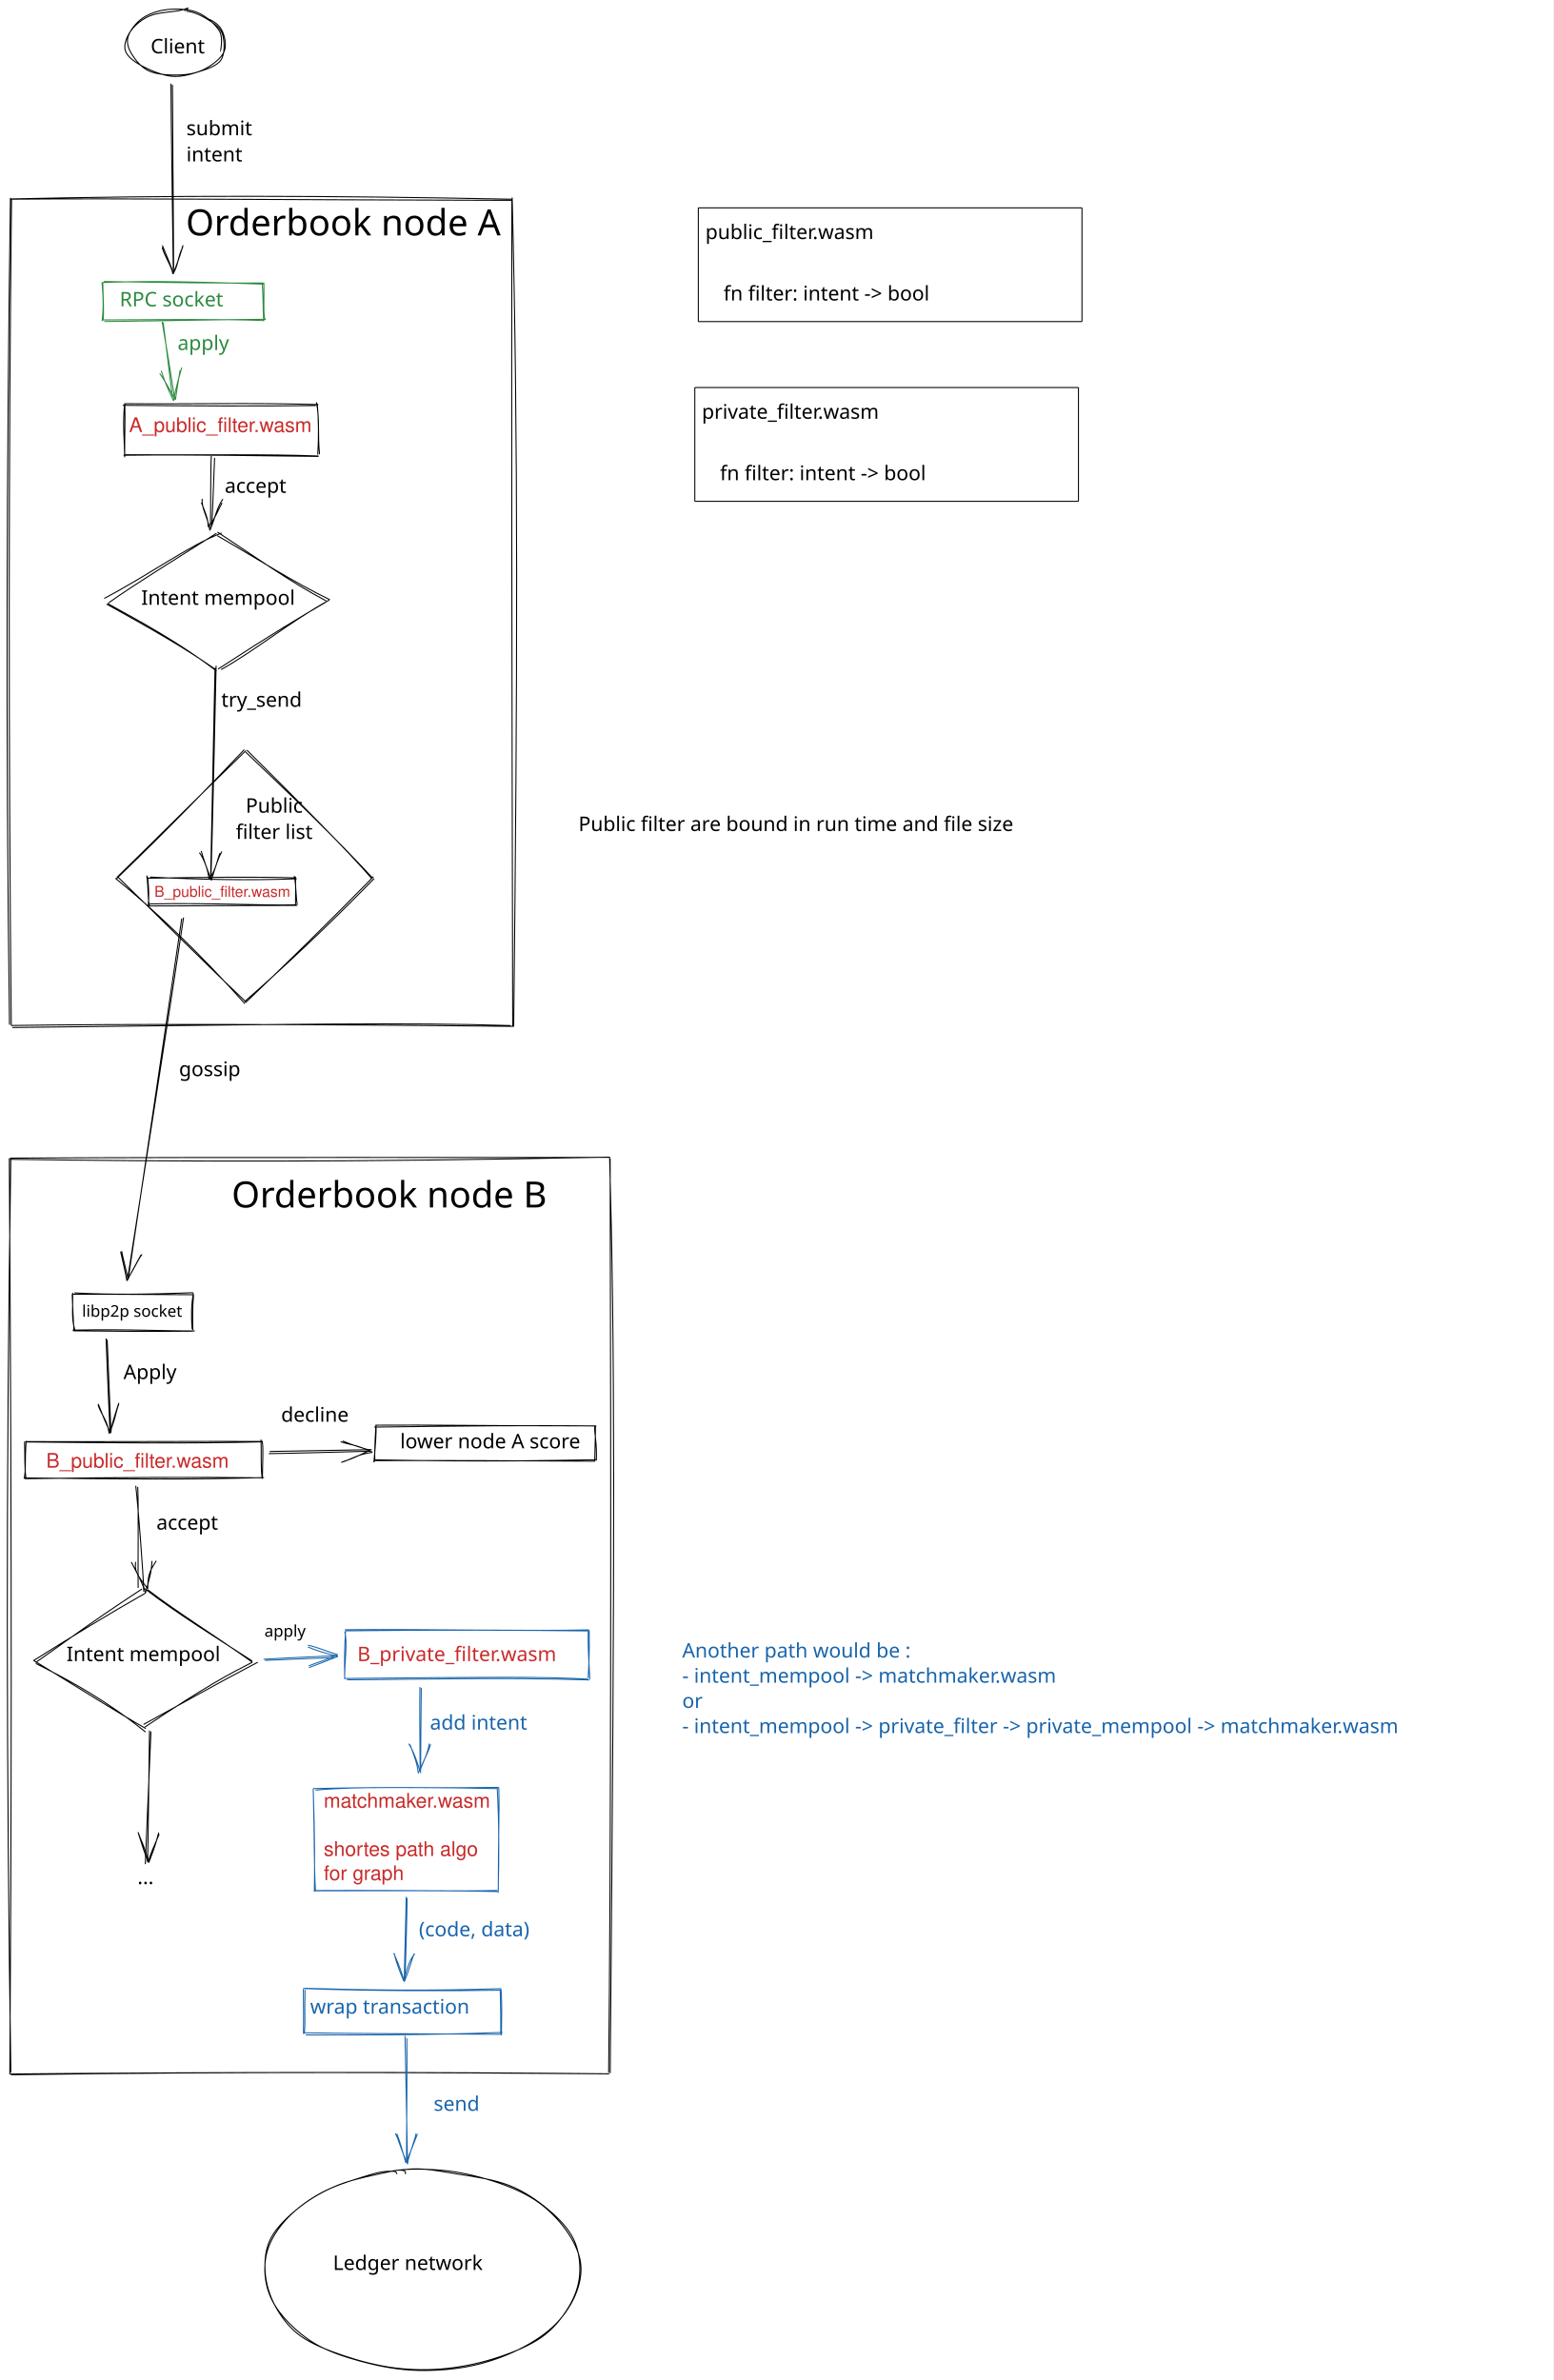
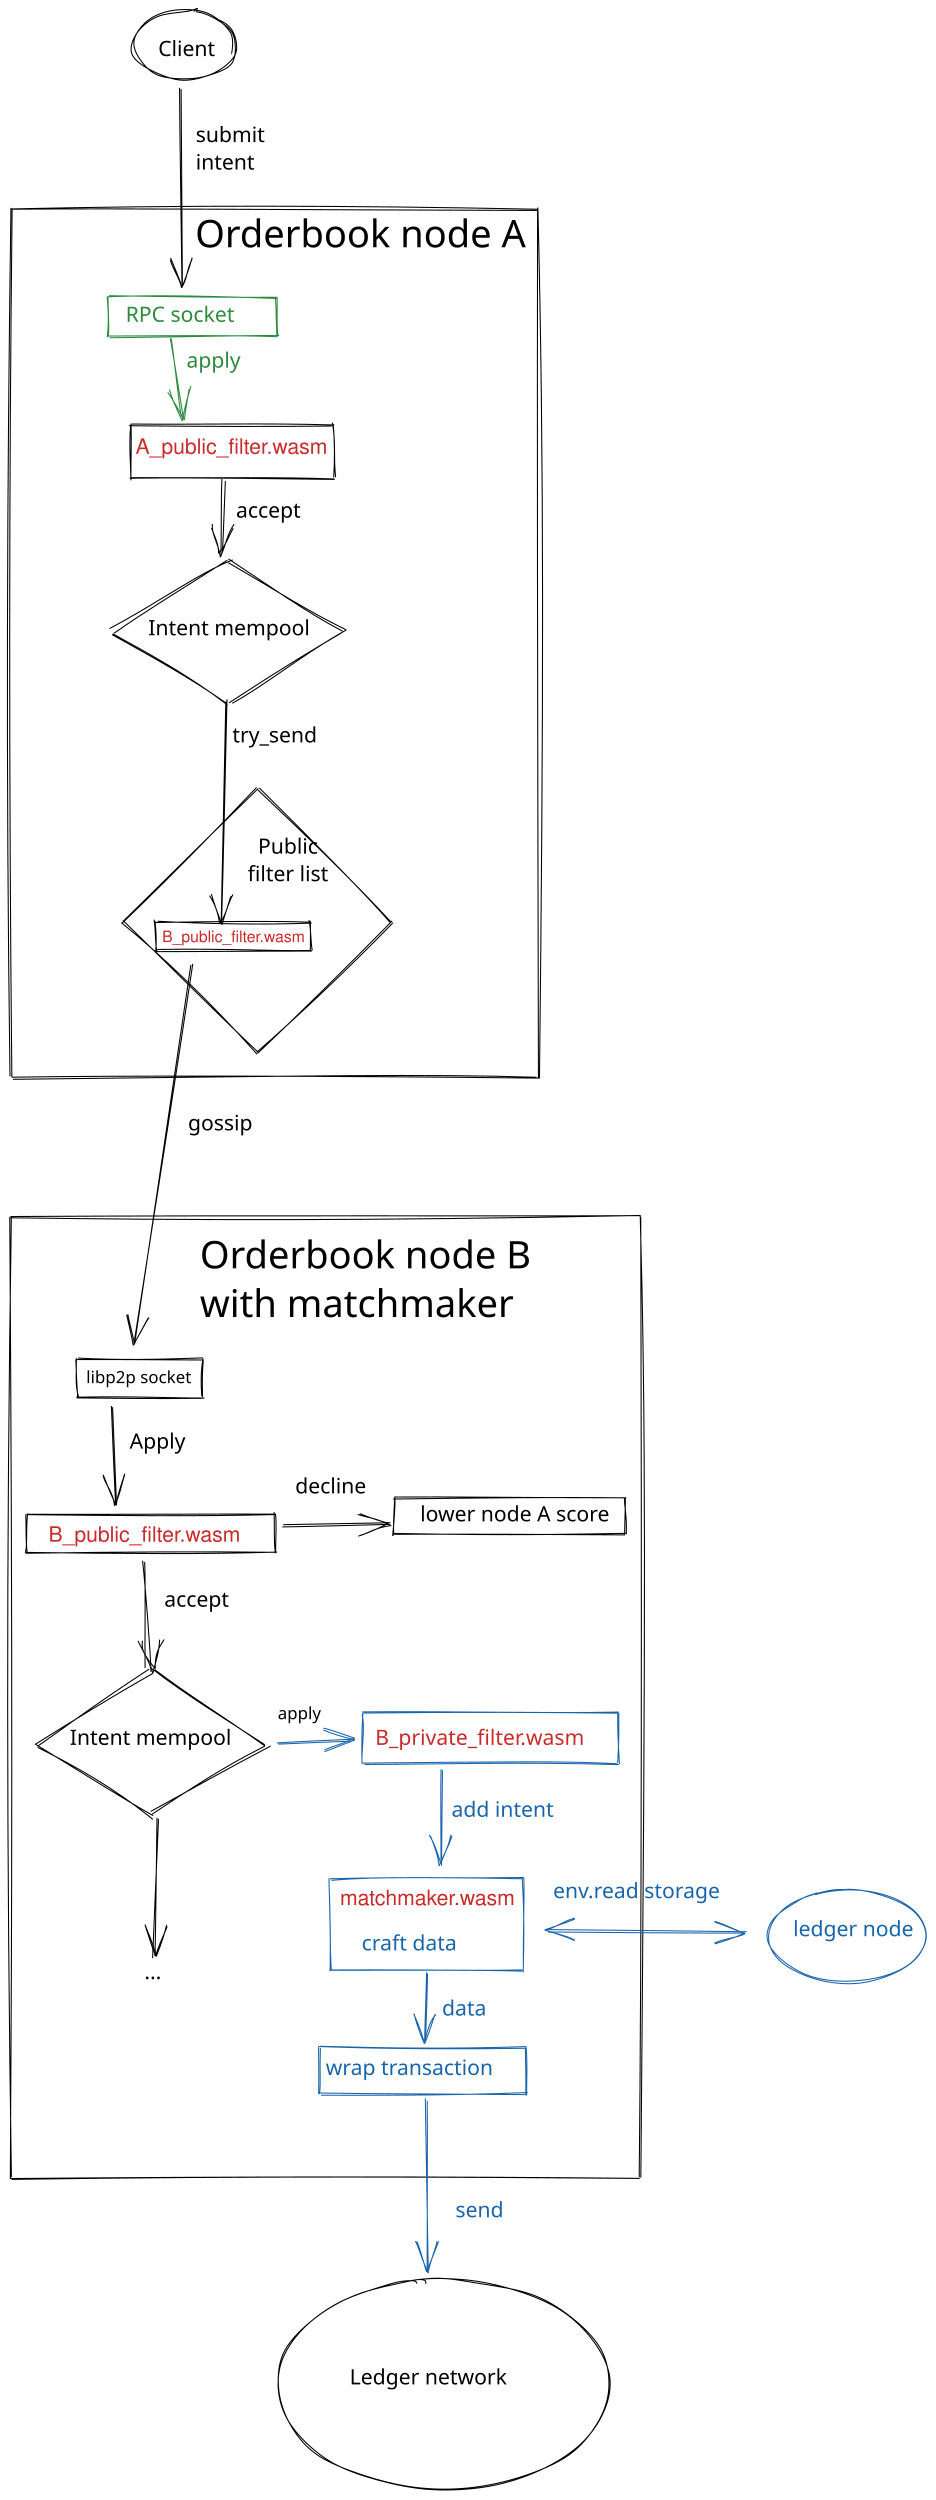
- <svg xmlns="http://www.w3.org/2000/svg" version="1.1" viewBox="0 0 1542.5 2364.056" width="1542.5" height="2364.056">
+ <svg xmlns="http://www.w3.org/2000/svg" version="1.1" viewBox="0 0 885 2364.056" width="885" height="2364.056">
  <defs>
    <style>
      @font-face {
        font-family: "Virgil";
        src: url("https://excalidraw.com/Virgil.woff2");
      }
      @font-face {
        font-family: "Cascadia";
        src: url("https://excalidraw.com/Cascadia.woff2");
      }
    </style>
  </defs>
-   <rect x="0" y="0" width="1542.5" height="2364.056" fill="#ffffff" />
+   <rect x="0" y="0" width="885" height="2364.056" fill="#ffffff" />
  <g transform="translate(426.9444 1700) rotate(0 51 13)">
    <text x="0" y="18" font-family="Virgil, Segoe UI Emoji" font-size="20px" fill="#1864ab" text-anchor="start" style="white-space: pre;" direction="ltr">add intent</text>
  </g>
  <g transform="translate(354.8333 1632) rotate(0 108.5 13)">
    <text x="0" y="18" font-family="Virgil, Segoe UI Emoji" font-size="20px" fill="#c92a2a" text-anchor="start" style="white-space: pre;" direction="ltr">B_private_filter.wasm</text>
  </g>
  <g>
-     <g transform="translate(418.2057 1676.441) rotate(0 -0.5858235 42.06033)">
-       <path d="M0.176 0.224 C-0.079 14.543, -0.429 70.813, -0.52 84.825 M-1.19 -0.705 C-1.609 13.346, -1.079 68.573, -0.974 82.955" stroke="#1864ab" stroke-width="1" fill="none" />
-     </g>
-     <g transform="translate(418.2057 1676.441) rotate(0 -0.5858235 42.06033)">
-       <path d="M-11.085 56.413 C-6.883 67.446, -3.734 75.364, -2.836 84.792 M-12.285 55.571 C-6.433 65.05, -3.669 75.09, -1.308 82.211" stroke="#1864ab" stroke-width="1" fill="none" />
-     </g>
-     <g transform="translate(418.2057 1676.441) rotate(0 -0.5858235 42.06033)">
-       <path d="M9.436 56.251 C5.752 67.376, 1.017 75.357, -2.836 84.792 M8.236 55.409 C6.534 65.008, 1.742 75.108, -1.308 82.211" stroke="#1864ab" stroke-width="1" fill="none" />
-     </g>
-   </g>
-   <g transform="translate(311.5 1776.5) rotate(0 91.66667 51)">
-     <path d="M1.852 1.608 C50.11 -2.69, 96.202 0.017, 183.881 -1.105 M-0.678 0.126 C63.06 -1.469, 128.625 -1.111, 182.916 0.128 M182.237 -0.598 C184.117 32.602, 184.259 66.115, 183.213 103.681 M183.87 -0.785 C184.6 26.027, 183.268 50.413, 183.349 101.514 M182.26 101.279 C142.742 102.347, 102.724 100.879, 0.19 101.367 M182.834 102.427 C129.15 101.117, 77.547 101.671, 0.057 101.636 M1.818 101.986 C0.208 74.839, 0.912 49.585, -0.408 1.701 M0.701 102.524 C1.008 74.817, 1.242 48.416, -0.46 0.548" stroke="#1864ab" stroke-width="1" fill="none" />
+     <g transform="translate(418.2317 1673.729) rotate(0 -0.610414 44.99825)">
+       <path d="M0.176 0.224 C-0.11 15.522, -0.588 75.709, -0.71 90.701 M-1.19 -0.705 C-1.641 14.325, -1.237 73.469, -1.165 88.831" stroke="#1864ab" stroke-width="1" fill="none" />
+     </g>
+     <g transform="translate(418.2317 1673.729) rotate(0 -0.610414 44.99825)">
+       <path d="M-11.201 62.262 C-7.029 73.305, -3.908 81.234, -3.026 90.668 M-12.402 61.419 C-6.577 70.909, -3.84 80.959, -1.499 88.087" stroke="#1864ab" stroke-width="1" fill="none" />
+     </g>
+     <g transform="translate(418.2317 1673.729) rotate(0 -0.610414 44.99825)">
+       <path d="M9.319 62.154 C5.608 73.269, 0.844 81.239, -3.026 90.668 M8.119 61.311 C6.39 70.901, 1.571 80.991, -1.499 88.087" stroke="#1864ab" stroke-width="1" fill="none" />
+     </g>
+   </g>
+   <g transform="translate(311.5 1776.5) rotate(0 91.66667 43.5)">
+     <path d="M1.852 1.608 C50.11 -2.69, 96.202 0.017, 183.881 -1.105 M-0.678 0.126 C63.06 -1.469, 128.625 -1.111, 182.916 0.128 M182.237 -0.598 C184.124 27.596, 184.266 56.104, 183.213 88.681 M183.87 -0.785 C184.487 22.334, 183.155 43.028, 183.349 86.514 M182.26 86.279 C142.742 87.347, 102.724 85.879, 0.19 86.367 M182.834 87.427 C129.15 86.117, 77.547 86.671, 0.057 86.636 M1.818 86.986 C0.346 63.585, 1.05 42.077, -0.408 1.701 M0.701 87.524 C0.907 63.742, 1.141 41.266, -0.46 0.548" stroke="#1864ab" stroke-width="1" fill="none" />
  </g>
  <g transform="translate(66 1632) rotate(0 73 13)">
    <text x="0" y="18" font-family="Virgil, Segoe UI Emoji" font-size="20px" fill="#000000" text-anchor="start" style="white-space: pre;" direction="ltr">Intent mempool</text>
  </g>
  <g transform="translate(45.88889 1440.833) rotate(0 90.5 12)">
    <text x="0" y="17" font-family="Helvetica, Segoe UI Emoji" font-size="20px" fill="#c92a2a" text-anchor="start" style="white-space: pre;" direction="ltr">B_public_filter.wasm</text>
  </g>
  <g transform="translate(128.1667 412.1111) rotate(0 90.5 12)">
    <text x="0" y="17" font-family="Helvetica, Segoe UI Emoji" font-size="20px" fill="#c92a2a" text-anchor="start" style="white-space: pre;" direction="ltr">A_public_filter.wasm</text>
  </g>
  <g transform="translate(148 35) rotate(0 28.5 13)">
    <text x="28.5" y="18" font-family="Virgil, Segoe UI Emoji" font-size="20px" fill="#000000" text-anchor="middle" style="white-space: pre;" direction="ltr">Client</text>
  </g>
  <g transform="translate(185.0833 116.3333) rotate(0 32.5 26)">
    <text x="0" y="18" font-family="Virgil, Segoe UI Emoji" font-size="20px" fill="#000000" text-anchor="start" style="white-space: pre;" direction="ltr">submit</text>
    <text x="0" y="44" font-family="Virgil, Segoe UI Emoji" font-size="20px" fill="#000000" text-anchor="start" style="white-space: pre;" direction="ltr"> intent</text>
  </g>
  <g transform="translate(126 10) rotate(0 48.5 32)">
    <path d="M77.204 7.339 C84.576 10.024, 90.531 13.453, 93.775 19.073 C97.019 24.694, 99.288 34.544, 96.668 41.062 C94.048 47.58, 85.292 54.287, 78.055 58.183 C70.817 62.079, 62.451 63.989, 53.243 64.438 C44.035 64.887, 30.814 64.229, 22.805 60.879 C14.797 57.529, 8.801 50.053, 5.192 44.337 C1.584 38.622, -0.544 32.616, 1.156 26.585 C2.855 20.554, 8.86 12.665, 15.389 8.15 C21.919 3.635, 31.179 0.437, 40.333 -0.508 C49.487 -1.452, 61.687 -1.121, 70.312 2.482 C78.936 6.085, 88.329 14.616, 92.082 21.11 C95.834 27.604, 92.922 41.416, 92.824 41.448 M58.954 1.076 C67.515 1.672, 77.141 7.13, 83.197 11.154 C89.254 15.178, 93.59 18.805, 95.292 25.219 C96.994 31.633, 97.534 43.589, 93.41 49.639 C89.285 55.69, 78.871 58.856, 70.544 61.524 C62.217 64.192, 52.961 66.793, 43.45 65.646 C33.939 64.499, 20.998 58.947, 13.478 54.642 C5.957 50.337, -0.115 45.524, -1.674 39.815 C-3.232 34.106, -0.012 26.089, 4.128 20.388 C8.268 14.687, 15.202 8.914, 23.166 5.609 C31.131 2.304, 45.669 1.822, 51.917 0.559 C58.165 -0.705, 59.783 -2.025, 60.653 -1.972 C61.523 -1.92, 58.025 -0.394, 57.136 0.874" stroke="#000000" stroke-width="1" fill="none" />
  </g>
  <g transform="translate(106.2222 528.7222) rotate(0 109 68)">
    <path d="M109.617 3.389 C151.798 27.718, 183.919 48.782, 221.339 66.993 M109.742 -0.248 C146.893 24.131, 180.944 48.769, 217.683 68.143 M220.772 67.297 C181.133 89.24, 147.494 117.298, 113.408 136.349 M216.897 69.657 C190.756 84.958, 165.566 99.869, 110.323 135.902 M107.813 136.28 C74.941 113.093, 39.245 93.404, -0.252 71.371 M108.646 137.647 C72.385 110.08, 35.719 90.035, 0.551 70.705 M-2.66 65.652 C44.628 40.664, 80.478 13.619, 113.85 0.732 M1.531 70.165 C29.519 50.357, 63.21 29.854, 108.834 0.938" stroke="#000000" stroke-width="1" fill="none" />
  </g>
  <g>
    <g transform="translate(213.9277 662.1306) rotate(0 -2.041971 105.218)">
      <path d="M0.698 -0.863 C-0.057 34.246, -3.213 174.547, -4.425 209.874 M-0.395 1.298 C-1.219 36.661, -4.145 176.634, -4.782 211.299" stroke="#000000" stroke-width="1" fill="none" />
    </g>
    <g transform="translate(213.9277 662.1306) rotate(0 -2.041971 105.218)">
      <path d="M-15.919 184.786 C-12.028 189.913, -6.99 201.676, -6.428 211.308 M-14.084 183.224 C-12.034 190.566, -8.913 199.678, -3.977 212.177" stroke="#000000" stroke-width="1" fill="none" />
    </g>
    <g transform="translate(213.9277 662.1306) rotate(0 -2.041971 105.218)">
      <path d="M4.598 185.194 C2.156 190.314, 0.859 201.951, -6.428 211.308 M6.433 183.632 C2.477 190.809, -0.405 199.802, -3.977 212.177" stroke="#000000" stroke-width="1" fill="none" />
    </g>
  </g>
  <g transform="translate(116.4678 746.5556) rotate(0 127.0952 124.5833)">
    <path d="M128.742 -1.401 C179.735 49.144, 230.222 99.877, 252.759 126.121 M127.428 0.428 C172.736 43.381, 218.299 87.373, 253.676 125.78 M255.141 126.062 C212.089 170.301, 165.165 214.61, 126.398 248.378 M254.414 124.247 C210.664 168.846, 167.324 211.353, 127.244 249.457 M126.709 250.382 C82.975 201.423, 35.056 155.483, -1.811 125.891 M128.043 248.878 C79.907 203.322, 32.938 155.751, 0.512 124.507 M-1.043 126.508 C48.484 78.979, 90.921 35.044, 126.08 -1.902 M-0.336 124.928 C35.16 90.331, 67.996 57.222, 127.751 -0.989" stroke="#000000" stroke-width="1" fill="none" />
  </g>
  <g transform="translate(11 197.6667) rotate(0 248.8889 410.8056)">
    <path d="M-0.062 0.179 C115.909 -0.805, 231.397 0.722, 497.462 1.333 M-0.726 -0.075 C156.794 -3.68, 313.879 -3.54, 497.321 0.196 M497.635 -1.435 C503.638 236.616, 502.96 476.042, 499.141 822.125 M497.336 -0.399 C496.937 212.258, 497.259 425.982, 498.154 822.306 M496.315 821.037 C393.273 817.798, 287.681 819.627, 1.266 822.959 M498.577 821.822 C298.761 819.576, 100.751 819.349, 0.217 820.96 M-1.555 820.126 C-5.451 537.185, -4.309 255.637, -0.653 -1.133 M0.204 821.03 C-2.638 539.325, -2.482 257.534, 0.456 0.021" stroke="#000000" stroke-width="1" fill="none" />
  </g>
  <g transform="translate(140.2222 582.7222) rotate(0 73 13)">
    <text x="0" y="18" font-family="Virgil, Segoe UI Emoji" font-size="20px" fill="#000000" text-anchor="start" style="white-space: pre;" direction="ltr">Intent mempool</text>
  </g>
  <g>
    <g transform="translate(212.7521 454.1193) rotate(0 -1.731243 34.96256)">
      <path d="M0.365 0.702 C-0.184 11.678, -1.696 56.401, -2.387 67.7 M-2.881 -1.386 C-3.753 9.903, -3.383 59.078, -3.828 71.311" stroke="#000000" stroke-width="1" fill="none" />
    </g>
    <g transform="translate(212.7521 454.1193) rotate(0 -1.731243 34.96256)">
      <path d="M-12.734 45.092 C-10.117 52.486, -5.691 60.928, -6.093 69.104 M-11.975 41.333 C-12.736 51.563, -6.849 57.682, -4.338 72.757" stroke="#000000" stroke-width="1" fill="none" />
    </g>
    <g transform="translate(212.7521 454.1193) rotate(0 -1.731243 34.96256)">
      <path d="M7.785 45.348 C3.577 52.71, 1.182 61.067, -6.093 69.104 M8.545 41.588 C1.902 51.807, 1.903 57.853, -4.338 72.757" stroke="#000000" stroke-width="1" fill="none" />
    </g>
  </g>
  <g transform="translate(223.1667 471.5) rotate(0 34 13)">
    <text x="0" y="18" font-family="Virgil, Segoe UI Emoji" font-size="20px" fill="#000000" text-anchor="start" style="white-space: pre;" direction="ltr">accept</text>
  </g>
  <g transform="translate(184.5556 201.8333) rotate(0 156.5 23)">
    <text x="0" y="32" font-family="Virgil, Segoe UI Emoji" font-size="36px" fill="#000000" text-anchor="start" style="white-space: pre;" direction="ltr">Orderbook node A</text>
  </g>
  <g transform="translate(226.3109 789.2727) rotate(0 46 26)">
    <text x="46" y="18" font-family="Virgil, Segoe UI Emoji" font-size="20px" fill="#000000" text-anchor="middle" style="white-space: pre;" direction="ltr">Public</text>
    <text x="46" y="44" font-family="Virgil, Segoe UI Emoji" font-size="20px" fill="#000000" text-anchor="middle" style="white-space: pre;" direction="ltr">filter list</text>
  </g>
  <g transform="translate(147.5239 871.6352) rotate(0 73.26244 13.75995)">
    <path d="M1.494 -0.47 C51.772 2.171, 101.68 2.97, 147.203 1.259 M-0.426 0.707 C56.495 -0.281, 112.798 -0.901, 146.198 0.427 M144.651 -1.575 C146.816 8.458, 146.04 17.847, 147.736 27.215 M145.929 -0.839 C146.107 7.472, 146.1 15.639, 145.966 26.824 M146.722 27.118 C110.402 28.002, 68.974 25.101, 1.271 26.195 M147.448 27.73 C92.736 27.663, 38.706 28.295, -0.61 28.26 M0.982 28.217 C-1.161 20.044, 0.099 9.647, -1.838 -1.962 M-0.271 27.634 C0.395 18.989, 0.41 12.169, -0.945 -0.804" stroke="#000000" stroke-width="1" fill="none" />
  </g>
  <g transform="translate(219.7222 684.0556) rotate(0 44.5 13)">
    <text x="0" y="18" font-family="Virgil, Segoe UI Emoji" font-size="20px" fill="#000000" text-anchor="start" style="white-space: pre;" direction="ltr">try_send</text>
  </g>
  <g transform="translate(153.4742 878.9697) rotate(0 67.31219 8.925373)">
    <text x="67.312" y="11.851" font-family="Helvetica, Segoe UI Emoji" font-size="14.876px" fill="#c92a2a" text-anchor="middle" style="white-space: pre;" direction="ltr">B_public_filter.wasm</text>
  </g>
  <g transform="translate(34.5 1580.5) rotate(0 109 68)">
    <path d="M109.186 -2.571 C141.239 22.324, 183.769 48.366, 215.953 69.372 M111.955 -1.561 C142.74 21.939, 176.674 42.546, 216.118 70.588 M221.464 70.597 C177.988 93.36, 144.636 112.494, 108.072 132.388 M216.022 70.644 C194.768 81.509, 171.934 93.118, 109.431 134.974 M110.057 139.923 C71.566 108.997, 37.273 90.057, 1.027 71.813 M110.303 136.416 C80.395 119.514, 52.478 101.478, -1.387 68.654 M0.955 70.829 C25.435 54.015, 50.259 34.675, 106.493 -2.179 M-0.633 68.623 C35.518 45.973, 70.645 24.331, 110.294 1.71" stroke="#000000" stroke-width="1" fill="none" />
  </g>
  <g transform="translate(10 1150) rotate(0 297.6111 455)">
    <path d="M-0.057 1.56 C167.927 3.792, 333.048 4.712, 594.716 -0.629 M-0.019 0.376 C236.506 -0.972, 474.11 0.234, 595.954 -0.471 M595.917 0.975 C596.919 351.042, 596.683 702.106, 594.451 908.748 M595.408 -0.458 C600.542 182.775, 600.795 366.197, 595.981 909.339 M593.831 909.931 C415.525 908.6, 237.52 907.498, 0.93 910.866 M595.034 909.901 C407.103 908.068, 219.888 908.157, -0.344 910.083 M0.77 908.591 C-3.621 613.868, -4.2 320.857, 0.735 0.26 M-0.242 910.372 C1.298 665.939, 2.055 422.232, -0.763 0.656" stroke="#000000" stroke-width="1" fill="none" />
  </g>
  <g>
    <g transform="translate(134.0438 1474.331) rotate(0 4.764078 54.14444)">
      <path d="M2.731 2.586 C3.705 19.769, 2.8 86.453, 3.136 102.997 M0.769 1.521 C2.926 19.219, 8.382 89.608, 8.76 106.768" stroke="#000000" stroke-width="1" fill="none" />
    </g>
    <g transform="translate(134.0438 1474.331) rotate(0 4.764078 54.14444)">
      <path d="M0.658 77.137 C-0.287 84.812, 0.472 88.591, 12.669 103.645 M-3.614 77.302 C2.131 88.607, 5.967 94.7, 10.492 107.566" stroke="#000000" stroke-width="1" fill="none" />
    </g>
    <g transform="translate(134.0438 1474.331) rotate(0 4.764078 54.14444)">
      <path d="M21.148 76.008 C16.039 84.312, 12.635 88.32, 12.669 103.645 M16.876 76.173 C16.38 88.015, 13.974 94.452, 10.492 107.566" stroke="#000000" stroke-width="1" fill="none" />
    </g>
  </g>
  <g transform="translate(155.3333 1501.333) rotate(0 34 13)">
    <text x="0" y="18" font-family="Virgil, Segoe UI Emoji" font-size="20px" fill="#000000" text-anchor="start" style="white-space: pre;" direction="ltr">accept</text>
  </g>
  <g transform="translate(25 1431.833) rotate(0 118 18.27778)">
    <path d="M0.156 0.107 C93.285 0.354, 189.274 -0.297, 236.077 -0.04 M0.667 0.476 C82.67 1.371, 164.529 2.201, 235.428 0.365 M234.194 -1.9 C234.76 11.63, 233.746 28.034, 235.552 37.021 M235.487 0.24 C236.645 8.05, 235.711 18.732, 235.62 35.686 M237.181 35.83 C167.188 37.973, 96.677 37.414, -0.486 36.16 M235.855 36.066 C167.759 35.268, 100.441 35.564, -0.368 36.96 M-1.09 36.951 C0.986 29.132, -0.567 20.683, 0.977 -0.605 M0.855 37.293 C-0.921 24.712, -0.094 11.31, -0.611 0.034" stroke="#000000" stroke-width="1" fill="none" />
  </g>
-   <g transform="translate(230 1167.389) rotate(0 157.5 23)">
+   <g transform="translate(189 1167.389) rotate(0 157.5 46)">
    <text x="0" y="32" font-family="Virgil, Segoe UI Emoji" font-size="36px" fill="#000000" text-anchor="start" style="white-space: pre;" direction="ltr">Orderbook node B</text>
+     <text x="0" y="78" font-family="Virgil, Segoe UI Emoji" font-size="36px" fill="#000000" text-anchor="start" style="white-space: pre;" direction="ltr">with matchmaker</text>
  </g>
  <g>
    <g transform="translate(266.6591 1442.701) rotate(0 51.43523 -0.7910625)">
      <path d="M1.173 -0.937 C18.326 -1.319, 85.562 -2.41, 102.541 -2.768 M0.329 1.186 C17.363 1.046, 84.58 -0.723, 101.622 -1.245" stroke="#000000" stroke-width="1" fill="none" />
    </g>
    <g transform="translate(266.6591 1442.701) rotate(0 51.43523 -0.7910625)">
      <path d="M72.167 9.888 C81.21 7.501, 88.165 1.715, 103.21 -0.113 M74.127 9.115 C85.148 5.841, 94.88 0.427, 100.719 -2.196" stroke="#000000" stroke-width="1" fill="none" />
    </g>
    <g transform="translate(266.6591 1442.701) rotate(0 51.43523 -0.7910625)">
      <path d="M71.595 -10.625 C80.711 -7.512, 87.819 -7.794, 103.21 -0.113 M73.556 -11.398 C84.68 -6.646, 94.635 -4.029, 100.719 -2.196" stroke="#000000" stroke-width="1" fill="none" />
    </g>
  </g>
  <g transform="translate(279.1667 1394.194) rotate(0 31 13)">
    <text x="0" y="18" font-family="Virgil, Segoe UI Emoji" font-size="20px" fill="#000000" text-anchor="start" style="white-space: pre;" direction="ltr">decline</text>
  </g>
  <g transform="translate(177.7778 1050.889) rotate(0 29 13)">
    <text x="0" y="18" font-family="Virgil, Segoe UI Emoji" font-size="20px" fill="#000000" text-anchor="start" style="white-space: pre;" direction="ltr">gossip</text>
  </g>
  <g transform="translate(343.1667 1620.167) rotate(0 120.6944 23.75)">
    <path d="M-0.573 -1.381 C86.712 -2.164, 176.437 0.263, 241.908 -1.225 M0.743 -0.256 C88.219 -1.359, 175.752 -0.931, 241.57 -0.154 M241.025 0.457 C240.601 11.294, 241.218 23.619, 242.598 47.743 M241.947 -0.652 C242.005 11.405, 242.449 24.017, 240.882 46.848 M242.303 48.512 C152.111 45.676, 62.202 48.259, 1.452 48.369 M240.697 47.673 C192.209 45.111, 144.772 45.65, -0.767 47.064 M-0.934 46.338 C-0.9 29.165, 2.114 11.444, -0.805 0.781 M-0.864 47.639 C-1.222 30.203, -0.968 13.052, 0.04 -0.953" stroke="#1864ab" stroke-width="1" fill="none" />
  </g>
  <g>
    <g transform="translate(263.4009 1649.37) rotate(0 34.80386 -2.447586)">
      <path d="M-0.097 -0.103 C11.502 -0.615, 57.49 -2.562, 68.938 -2.932 M-1.608 -1.203 C10.428 -2.088, 59.136 -4.312, 71.215 -4.792" stroke="#1864ab" stroke-width="1" fill="none" />
    </g>
    <g transform="translate(263.4009 1649.37) rotate(0 34.80386 -2.447586)">
      <path d="M43.327 5.308 C51.118 1.939, 58.93 0.309, 71.885 -5.727 M43.349 7.097 C50.557 4.348, 59.173 1.125, 72.18 -4.047" stroke="#1864ab" stroke-width="1" fill="none" />
    </g>
    <g transform="translate(263.4009 1649.37) rotate(0 34.80386 -2.447586)">
      <path d="M42.432 -15.193 C50.466 -13.533, 58.498 -10.135, 71.885 -5.727 M42.455 -13.405 C50.093 -10.135, 58.971 -7.348, 72.18 -4.047" stroke="#1864ab" stroke-width="1" fill="none" />
    </g>
  </g>
  <g transform="translate(372.3333 1416.278) rotate(0 109.5833 17.5)">
    <path d="M-0.657 1.263 C77.786 0.171, 155.537 -0.664, 219.447 0.155 M0.408 -0.642 C56.192 -1.106, 111.113 0.056, 219.878 0.065 M218.317 0.092 C217.713 7.364, 220.601 16.33, 219.899 34.54 M218.939 -0.381 C219.154 7.002, 218.706 14.61, 218.29 34.642 M219.705 33.674 C170.965 34.355, 121.925 36.066, -0.503 33.757 M218.671 35.145 C145.458 34.705, 73.811 34.28, 0.655 34.557 M-1.021 36.229 C0.446 21.036, 1.542 5.703, 1.051 -0.231 M-0.068 35.503 C-0.412 26.1, -0.053 17.424, 0.991 0.073" stroke="#000000" stroke-width="1" fill="none" />
  </g>
  <g transform="translate(397.3333 1420.611) rotate(0 92.5 13)">
    <text x="0" y="18" font-family="Virgil, Segoe UI Emoji" font-size="20px" fill="#000000" text-anchor="start" style="white-space: pre;" direction="ltr">lower node A score</text>
  </g>
-   <g transform="translate(321.5 1778.5) rotate(0 82.5 48)">
+   <g transform="translate(321.5 1784.5) rotate(0 82.5 12)">
    <text x="0" y="17" font-family="Helvetica, Segoe UI Emoji" font-size="20px" fill="#c92a2a" text-anchor="start" style="white-space: pre;" direction="ltr">matchmaker.wasm</text>
-     <text x="0" y="41" font-family="Helvetica, Segoe UI Emoji" font-size="20px" fill="#c92a2a" text-anchor="start" style="white-space: pre;" direction="ltr" />
-     <text x="0" y="65" font-family="Helvetica, Segoe UI Emoji" font-size="20px" fill="#c92a2a" text-anchor="start" style="white-space: pre;" direction="ltr">shortes path algo </text>
-     <text x="0" y="89" font-family="Helvetica, Segoe UI Emoji" font-size="20px" fill="#c92a2a" text-anchor="start" style="white-space: pre;" direction="ltr">for graph</text>
  </g>
  <g transform="translate(123.8333 401.4444) rotate(0 95.83333 25.41667)">
    <path d="M-1.954 1.124 C68.46 1.886, 132.665 2.132, 189.776 1.4 M-0.412 -0.469 C64.161 0.181, 126.504 -1.521, 192.26 0.419 M190.353 -1.864 C193.866 14.877, 191.434 29.819, 193.508 49.792 M191.192 -0.576 C192.769 16.146, 192.733 33.802, 191.713 50.202 M192.62 51.911 C134.904 51.424, 73.949 49.868, -1.162 50.772 M192.441 51.486 C139.054 49.489, 87.85 50.664, -0.505 50.23 M0.023 52.789 C-0.31 34.747, -2.046 20.535, -0.16 0.063 M-0.011 51.109 C-0.217 33.77, 0.615 17.294, 0.108 0.157" stroke="#000000" stroke-width="1" fill="none" />
  </g>
-   <g transform="translate(301.6667 1976) rotate(0 97.75 22.08333)">
+   <g transform="translate(301.6667 1936) rotate(0 97.75 22.08333)">
    <path d="M0.983 -1.001 C64.748 0.784, 124.538 1.704, 196.117 -0.679 M-0.587 -0.767 C71.99 1.897, 145.269 1.616, 196.068 0.887 M195.83 -0.163 C197.032 13.094, 196.48 25.853, 196.295 45.627 M195.103 0.723 C195.625 17.183, 195.731 34.646, 195.591 45.116 M197.399 42.793 C118.402 45.787, 43.124 45.36, 1.936 45.272 M196.288 44.706 C120.798 44.103, 46.407 44.032, 0.93 43.169 M0.524 44.063 C1.771 32.972, 0.569 24.497, 1.277 0.597 M-0.31 44.265 C-0.079 31.834, -0.213 17.715, -0.441 -0.148" stroke="#1864ab" stroke-width="1" fill="none" />
  </g>
-   <g transform="translate(308 1982.167) rotate(0 83.5 13)">
+   <g transform="translate(308 1944.167) rotate(0 83.5 13)">
    <text x="0" y="18" font-family="Virgil, Segoe UI Emoji" font-size="20px" fill="#1864ab" text-anchor="start" style="white-space: pre;" direction="ltr">wrap transaction</text>
  </g>
  <g>
-     <g transform="translate(403.2868 1885.416) rotate(0 -0.4052361 40.58611)">
-       <path d="M1.016 -0.161 C0.952 13.578, -0.511 67.847, -1.131 81.382 M0.09 -1.292 C-0.024 12.669, -1.748 68.625, -1.826 82.464" stroke="#1864ab" stroke-width="1" fill="none" />
-     </g>
-     <g transform="translate(403.2868 1885.416) rotate(0 -0.4052361 40.58611)">
-       <path d="M-11.796 54.876 C-10.918 58.924, -9.164 66.267, -2.308 82.384 M-12.309 54.665 C-10.452 59.188, -6.946 65.558, -1.732 82.863" stroke="#1864ab" stroke-width="1" fill="none" />
-     </g>
-     <g transform="translate(403.2868 1885.416) rotate(0 -0.4052361 40.58611)">
-       <path d="M8.721 55.282 C4.727 59.407, 1.606 66.654, -2.308 82.384 M8.209 55.071 C5.841 59.494, 5.12 65.781, -1.732 82.863" stroke="#1864ab" stroke-width="1" fill="none" />
-     </g>
-   </g>
-   <g transform="translate(416 1905.333) rotate(0 62.5 13)">
-     <text x="0" y="18" font-family="Virgil, Segoe UI Emoji" font-size="20px" fill="#1864ab" text-anchor="start" style="white-space: pre;" direction="ltr">(code, data)</text>
-   </g>
-   <g>
-     <g transform="translate(402.9658 2022.833) rotate(0 0.534889 63.18064)">
-       <path d="M-0.731 -0.572 C-0.237 20.752, 1.355 105.816, 1.801 126.933 M1.086 1.742 C1.501 22.783, 0.71 104.1, 0.714 125.016" stroke="#1864ab" stroke-width="1" fill="none" />
-     </g>
-     <g transform="translate(402.9658 2022.833) rotate(0 0.534889 63.18064)">
-       <path d="M-10.361 96.336 C-6.942 102.365, -6.221 108.648, 1.472 126.104 M-8.894 96.649 C-5.943 103.694, -3.534 112.984, 0.089 125.396" stroke="#1864ab" stroke-width="1" fill="none" />
-     </g>
-     <g transform="translate(402.9658 2022.833) rotate(0 0.534889 63.18064)">
-       <path d="M10.16 96.436 C9.417 102.321, 5.975 108.582, 1.472 126.104 M11.627 96.75 C8.797 103.869, 5.425 113.131, 0.089 125.396" stroke="#1864ab" stroke-width="1" fill="none" />
+     <g transform="translate(403.285 1866.399) rotate(0 -0.371351 32.16085)">
+       <path d="M1.016 -0.161 C0.964 10.77, -0.455 53.805, -1.063 64.532 M0.09 -1.292 C-0.013 9.86, -1.692 54.583, -1.759 65.613" stroke="#1864ab" stroke-width="1" fill="none" />
+     </g>
+     <g transform="translate(403.285 1866.399) rotate(0 -0.371351 32.16085)">
+       <path d="M-11.615 37.987 C-10.765 42.045, -9.037 49.398, -2.24 65.534 M-12.128 37.776 C-10.294 42.306, -6.812 48.685, -1.664 66.012" stroke="#1864ab" stroke-width="1" fill="none" />
+     </g>
+     <g transform="translate(403.285 1866.399) rotate(0 -0.371351 32.16085)">
+       <path d="M8.9 38.475 C4.88 42.59, 1.733 49.827, -2.24 65.534 M8.388 38.264 C5.997 42.678, 5.254 48.956, -1.664 66.012" stroke="#1864ab" stroke-width="1" fill="none" />
+     </g>
+   </g>
+   <g transform="translate(342 1826.333) rotate(0 55.5 13)">
+     <text x="0" y="18" font-family="Virgil, Segoe UI Emoji" font-size="20px" fill="#1864ab" text-anchor="start" style="white-space: pre;" direction="ltr">craft data</text>
+   </g>
+   <g>
+     <g transform="translate(402.9033 1984.833) rotate(0 0.6750119 82.17621)">
+       <path d="M-0.731 -0.572 C-0.19 27.084, 1.589 137.475, 2.081 164.925 M1.086 1.742 C1.548 29.115, 0.943 135.759, 0.995 163.007" stroke="#1864ab" stroke-width="1" fill="none" />
+     </g>
+     <g transform="translate(402.9033 1984.833) rotate(0 0.6750119 82.17621)">
+       <path d="M-10.162 134.356 C-6.726 140.38, -5.989 146.657, 1.752 164.095 M-8.695 134.67 C-5.722 141.706, -3.289 150.988, 0.369 163.387" stroke="#1864ab" stroke-width="1" fill="none" />
+     </g>
+     <g transform="translate(402.9033 1984.833) rotate(0 0.6750119 82.17621)">
+       <path d="M10.359 134.398 C9.632 140.288, 6.206 146.556, 1.752 164.095 M11.826 134.711 C9.019 141.838, 5.67 151.109, 0.369 163.387" stroke="#1864ab" stroke-width="1" fill="none" />
    </g>
  </g>
  <g transform="translate(262.3333 2155.722) rotate(0 157.0833 99.16667)">
    <path d="M121.12 2.101 C136.882 -2.098, 157.586 -1.492, 175.153 -0.094 C192.721 1.304, 210.846 5.527, 226.525 10.491 C242.205 15.456, 257.099 21.642, 269.23 29.693 C281.361 37.743, 291.821 48.48, 299.314 58.793 C306.807 69.107, 312.613 80.627, 314.187 91.577 C315.76 102.526, 313.399 113.773, 308.755 124.49 C304.112 135.207, 296.409 146.589, 286.327 155.878 C276.244 165.166, 262.585 173.644, 248.26 180.221 C233.935 186.799, 217.393 192.294, 200.378 195.344 C183.363 198.394, 163.758 199.502, 146.171 198.522 C128.583 197.542, 110.823 193.861, 94.852 189.466 C78.882 185.072, 63.274 179.815, 50.35 172.155 C37.426 164.495, 25.334 153.381, 17.307 143.505 C9.28 133.629, 4.48 123.718, 2.188 112.9 C-0.103 102.082, -0.007 89.568, 3.557 78.597 C7.122 67.626, 14.377 56.616, 23.575 47.072 C32.773 37.528, 45.023 28.466, 58.748 21.331 C72.472 14.197, 94.636 7.663, 105.923 4.267 C117.21 0.87, 122.143 1.039, 126.471 0.951 C130.8 0.864, 131.409 2.005, 131.895 3.741 M140.141 -0.619 C156.289 -3.222, 175.536 1.236, 192.775 3.866 C210.014 6.496, 228.697 9.304, 243.577 15.16 C258.457 21.016, 271.43 30.109, 282.054 39.004 C292.678 47.899, 302.11 57.756, 307.321 68.53 C312.532 79.304, 314.152 92.396, 313.319 103.648 C312.487 114.899, 308.591 125.698, 302.325 136.038 C296.06 146.378, 287.44 157.374, 275.726 165.688 C264.013 174.003, 247.795 180.726, 232.043 185.926 C216.292 191.126, 198.19 195.144, 181.22 196.89 C164.25 198.636, 147.257 198.518, 130.224 196.404 C113.191 194.29, 94.723 189.519, 79.023 184.205 C63.322 178.89, 47.351 172.722, 36.023 164.517 C24.695 156.312, 16.896 145.577, 11.053 134.973 C5.211 124.368, 1.652 112.227, 0.969 100.891 C0.286 89.555, 1.19 77.715, 6.954 66.957 C12.718 56.199, 24.302 45.115, 35.553 36.344 C46.804 27.574, 59.712 20.144, 74.46 14.335 C89.208 8.526, 113.462 3.841, 124.041 1.49 C134.62 -0.862, 135.197 -0.167, 137.935 0.225 C140.672 0.617, 140.195 2.135, 140.466 3.842" stroke="#000000" stroke-width="1" fill="none" />
  </g>
  <g transform="translate(330.6667 2236.722) rotate(0 75 13)">
    <text x="0" y="18" font-family="Virgil, Segoe UI Emoji" font-size="20px" fill="#000000" text-anchor="start" style="white-space: pre;" direction="ltr">Ledger network</text>
  </g>
  <g transform="translate(430.6667 2078.667) rotate(0 21.5 13)">
    <text x="0" y="18" font-family="Virgil, Segoe UI Emoji" font-size="20px" fill="#1864ab" text-anchor="start" style="white-space: pre;" direction="ltr">send</text>
  </g>
  <g transform="translate(102.1667 280.3333) rotate(0 80 19.16667)">
    <path d="M-0.691 0.322 C33.286 -0.94, 67.192 -1.441, 159.475 1.901 M0.933 -0.725 C60.919 0.305, 124.433 1.164, 159.262 0.76 M158.124 0.711 C159.323 11.905, 158.935 26.047, 159.719 38.766 M159.875 0.335 C160.277 15.87, 159.145 30.945, 160.907 37.535 M161.885 36.81 C121.234 36.993, 81.069 38.104, 1.487 39.047 M159.716 38.037 C114.428 36.446, 68.852 37.151, 0.714 37.43 M0.249 38.067 C1.052 30.129, 0.478 21.579, -0.098 0.607 M-0.747 38.602 C0.529 27.461, 0.731 18.788, -0.8 0.254" stroke="#2b8a3e" stroke-width="1" fill="none" />
  </g>
  <g transform="translate(118.8333 286.3333) rotate(0 58.5 13)">
    <text x="0" y="18" font-family="Virgil, Segoe UI Emoji" font-size="20px" fill="#2b8a3e" text-anchor="start" style="white-space: pre;" direction="ltr">RPC socket</text>
  </g>
  <g>
    <g transform="translate(171.3333 84.5) rotate(0 -0.2174542 92.97154)">
      <path d="M-0.067 -0.256 C0.031 30.864, 1.029 154.933, 1.126 186.413 M-1.561 -1.437 C-1.57 29.82, 0.506 155.996, 0.769 187.38" stroke="#000000" stroke-width="1" fill="none" />
    </g>
    <g transform="translate(171.3333 84.5) rotate(0 -0.2174542 92.97154)">
      <path d="M-10.277 161.199 C-8.071 169.862, -0.728 180.081, 0.316 187.59 M-10.077 159.293 C-5.252 171.099, -0.795 181.29, 0.62 187.071" stroke="#000000" stroke-width="1" fill="none" />
    </g>
    <g transform="translate(171.3333 84.5) rotate(0 -0.2174542 92.97154)">
      <path d="M10.242 160.938 C5.37 169.679, 5.637 179.988, 0.316 187.59 M10.443 159.031 C7.082 170.86, 3.35 181.155, 0.62 187.071" stroke="#000000" stroke-width="1" fill="none" />
    </g>
  </g>
  <g>
    <g transform="translate(161.0579 319.5) rotate(0 6.229659 38.38719)">
      <path d="M0.946 0.701 C2.755 13.119, 8.5 62.932, 10.311 75.236 M-0.017 0.024 C2.201 12.578, 10.592 64.181, 12.477 76.751" stroke="#2b8a3e" stroke-width="1" fill="none" />
    </g>
    <g transform="translate(161.0579 319.5) rotate(0 6.229659 38.38719)">
      <path d="M-0.878 48.765 C1.741 57.836, 4.246 63.391, 11.325 78.703 M-2.477 51.5 C3.259 59.013, 8.203 69.51, 13.228 77.563" stroke="#2b8a3e" stroke-width="1" fill="none" />
    </g>
    <g transform="translate(161.0579 319.5) rotate(0 6.229659 38.38719)">
      <path d="M19.394 45.572 C16.87 55.615, 14.215 61.983, 11.325 78.703 M17.794 48.306 C16.445 56.802, 14.322 68.413, 13.228 77.563" stroke="#2b8a3e" stroke-width="1" fill="none" />
    </g>
  </g>
  <g transform="translate(176.3333 329.6667) rotate(0 24 13)">
    <text x="0" y="18" font-family="Virgil, Segoe UI Emoji" font-size="20px" fill="#2b8a3e" text-anchor="start" style="white-space: pre;" direction="ltr">apply</text>
  </g>
  <g transform="translate(72.61111 1286) rotate(0 59.44444 17.77778)">
    <path d="M1.214 -1.785 C38.723 0.311, 75.653 -0.364, 119.212 -1.941 M-0.035 -0.385 C41.366 -0.596, 83.435 -0.007, 119.093 0.038 M119.474 -1.566 C117.356 9.953, 117.189 19.988, 118.163 34.321 M119.602 0.346 C118.4 12.869, 118.725 24.565, 118.903 35.107 M120.841 35.977 C90.284 36.242, 59.139 34.128, -0.515 35.201 M118.92 36.244 C72.639 36.9, 28.4 36.092, 0.017 35.907 M1.735 35.05 C-1.957 23.667, -0.003 12.867, -0.472 -1.92 M0.913 36.156 C-0.027 23.329, -0.362 12.382, -0.917 -0.337" stroke="#000000" stroke-width="1" fill="none" />
  </g>
  <g transform="translate(81.5 1292.944) rotate(0 51.5 10.5)">
    <text x="0" y="15" font-family="Virgil, Segoe UI Emoji" font-size="16px" fill="#000000" text-anchor="start" style="white-space: pre;" direction="ltr">libp2p socket</text>
  </g>
  <g>
    <g transform="translate(181.2112 912.3356) rotate(0 -26.80797 179.2911)">
      <path d="M-0.724 0.06 C-9.518 59.803, -44.872 298.323, -53.865 358.05 M1.096 -0.954 C-7.743 59.02, -45.234 299.396, -54.712 359.536" stroke="#000000" stroke-width="1" fill="none" />
    </g>
    <g transform="translate(181.2112 912.3356) rotate(0 -26.80797 179.2911)">
      <path d="M-60.39 330.417 C-59.55 335.223, -57.724 342.149, -54.113 357.547 M-61.427 330.965 C-59.171 341.063, -56.665 351.117, -55.221 359.827" stroke="#000000" stroke-width="1" fill="none" />
    </g>
    <g transform="translate(181.2112 912.3356) rotate(0 -26.80797 179.2911)">
      <path d="M-40.115 333.59 C-43.488 337.613, -45.884 343.877, -54.113 357.547 M-41.153 334.138 C-46.122 343.185, -50.862 352.105, -55.221 359.827" stroke="#000000" stroke-width="1" fill="none" />
    </g>
  </g>
  <g>
    <g transform="translate(105.8149 1330.853) rotate(0 1.92469 45.39284)">
      <path d="M0.64 -0.166 C1.333 14.803, 3.619 75.471, 4.332 90.938 M-0.483 -1.299 C0.051 14.321, 2.629 76.736, 3.467 92.085" stroke="#000000" stroke-width="1" fill="none" />
    </g>
    <g transform="translate(105.8149 1330.853) rotate(0 1.92469 45.39284)">
      <path d="M-8.376 64.666 C-5.444 74.283, 1.023 79.807, 2.554 93.146 M-8.299 63.653 C-3.927 74.672, 0.08 85.457, 4.254 92.523" stroke="#000000" stroke-width="1" fill="none" />
    </g>
    <g transform="translate(105.8149 1330.853) rotate(0 1.92469 45.39284)">
      <path d="M12.122 63.708 C8.62 73.735, 8.642 79.561, 2.554 93.146 M12.2 62.695 C8.551 74.246, 4.536 85.406, 4.254 92.523" stroke="#000000" stroke-width="1" fill="none" />
    </g>
  </g>
  <g transform="translate(122.6111 1351.833) rotate(0 23.5 13)">
    <text x="0" y="18" font-family="Virgil, Segoe UI Emoji" font-size="20px" fill="#000000" text-anchor="start" style="white-space: pre;" direction="ltr">Apply</text>
  </g>
  <g transform="translate(262.6111 1610.722) rotate(0 19 10.5)">
    <text x="0" y="15" font-family="Virgil, Segoe UI Emoji" font-size="16px" fill="#000000" text-anchor="start" style="white-space: pre;" direction="ltr">apply</text>
  </g>
  <g>
    <g transform="translate(149.8912 1719.757) rotate(0 -2.781101 65.54275)">
      <path d="M0.014 0.152 C-0.814 22.007, -4.792 109.822, -5.576 131.899 M-1.438 -0.813 C-1.836 20.599, -2.653 108.018, -3.322 129.958" stroke="#000000" stroke-width="1" fill="none" />
    </g>
    <g transform="translate(149.8912 1719.757) rotate(0 -2.781101 65.54275)">
      <path d="M-12.806 100.13 C-9.875 108.669, -6.259 114.27, -2.09 130.301 M-12.329 101.799 C-8.841 112.353, -5.725 123.129, -2.59 129.987" stroke="#000000" stroke-width="1" fill="none" />
    </g>
    <g transform="translate(149.8912 1719.757) rotate(0 -2.781101 65.54275)">
      <path d="M7.712 100.509 C5.531 108.956, 4.038 114.462, -2.09 130.301 M8.189 102.178 C3.65 112.728, -1.257 123.356, -2.59 129.987" stroke="#000000" stroke-width="1" fill="none" />
    </g>
  </g>
  <g transform="translate(136.5 1853.444) rotate(0 8 13)">
    <text x="0" y="18" font-family="Virgil, Segoe UI Emoji" font-size="20px" fill="#000000" text-anchor="start" style="white-space: pre;" direction="ltr">...</text>
  </g>
-   <g transform="translate(574.5 807.4444) rotate(0 232 13)">
-     <text x="0" y="18" font-family="Virgil, Segoe UI Emoji" font-size="20px" fill="#000000" text-anchor="start" style="white-space: pre;" direction="ltr">Public filter are bound in run time and file size</text>
-   </g>
-   <g transform="translate(693.5 206.4444) rotate(0 190.5 56.5)">
-     <path d="M0 0 C126.651 0, 253.302 0, 381 0 M0 0 C147.327 0, 294.654 0, 381 0 M381 0 C381 40.279, 381 80.559, 381 113 M381 0 C381 34.49, 381 68.98, 381 113 M381 113 C293.102 113, 205.204 113, 0 113 M381 113 C283.254 113, 185.507 113, 0 113 M0 113 C0 76.863, 0 40.727, 0 0 M0 113 C0 88.511, 0 64.022, 0 0" stroke="#000000" stroke-width="1" fill="none" />
-   </g>
-   <g transform="translate(700.5 217.4444) rotate(0 105.5 12.5)">
-     <text x="0" y="20" font-family="Cascadia, Segoe UI Emoji" font-size="20px" fill="#000000" text-anchor="start" style="white-space: pre;" direction="ltr">public_filter.wasm</text>
-   </g>
-   <g transform="translate(718.5 278.4444) rotate(0 146.5 12.5)">
-     <text x="0" y="20" font-family="Cascadia, Segoe UI Emoji" font-size="20px" fill="#000000" text-anchor="start" style="white-space: pre;" direction="ltr">fn filter: intent -&gt; bool</text>
-   </g>
-   <g transform="translate(690 384.9444) rotate(0 190.5 56.5)">
-     <path d="M0 0 C128.718 0, 257.436 0, 381 0 M0 0 C86.289 0, 172.578 0, 381 0 M381 0 C381 26.495, 381 52.989, 381 113 M381 0 C381 42.482, 381 84.964, 381 113 M381 113 C289.358 113, 197.715 113, 0 113 M381 113 C291.686 113, 202.372 113, 0 113 M0 113 C0 70.474, 0 27.948, 0 0 M0 113 C0 74.111, 0 35.221, 0 0" stroke="#000000" stroke-width="1" fill="none" />
-   </g>
-   <g transform="translate(697 395.9444) rotate(0 111.5 12.5)">
-     <text x="0" y="20" font-family="Cascadia, Segoe UI Emoji" font-size="20px" fill="#000000" text-anchor="start" style="white-space: pre;" direction="ltr">private_filter.wasm</text>
-   </g>
-   <g transform="translate(715 456.9444) rotate(0 146.5 12.5)">
-     <text x="0" y="20" font-family="Cascadia, Segoe UI Emoji" font-size="20px" fill="#000000" text-anchor="start" style="white-space: pre;" direction="ltr">fn filter: intent -&gt; bool</text>
-   </g>
-   <g transform="translate(677.5 1626.444) rotate(0 427.5 62.5)">
-     <text x="0" y="20" font-family="Cascadia, Segoe UI Emoji" font-size="20px" fill="#1864ab" text-anchor="start" style="white-space: pre;" direction="ltr">Another path would be :</text>
-     <text x="0" y="45" font-family="Cascadia, Segoe UI Emoji" font-size="20px" fill="#1864ab" text-anchor="start" style="white-space: pre;" direction="ltr">- intent_mempool -&gt; matchmaker.wasm</text>
-     <text x="0" y="70" font-family="Cascadia, Segoe UI Emoji" font-size="20px" fill="#1864ab" text-anchor="start" style="white-space: pre;" direction="ltr">or</text>
-     <text x="0" y="95" font-family="Cascadia, Segoe UI Emoji" font-size="20px" fill="#1864ab" text-anchor="start" style="white-space: pre;" direction="ltr">- intent_mempool -&gt; private_filter -&gt; private_mempool -&gt; matchmaker.wasm </text>
-     <text x="0" y="120" font-family="Cascadia, Segoe UI Emoji" font-size="20px" fill="#1864ab" text-anchor="start" style="white-space: pre;" direction="ltr" />
+   <g>
+     <g transform="translate(516.5833 1825.27) rotate(0 94.50309 1.048293)">
+       <path d="M-0.456 -0.632 C30.961 -0.376, 157.893 0.873, 189.462 1.436 M1.505 1.65 C32.636 2.076, 156.614 2.851, 188.25 2.714" stroke="#1864ab" stroke-width="1" fill="none" />
+     </g>
+     <g transform="translate(516.5833 1825.27) rotate(0 94.50309 1.048293)">
+       <path d="M26.783 -11.447 C16.254 -8.604, 7.681 -1.995, -0.95 0.058 M27.161 -10.581 C21.896 -8.622, 15.172 -5.753, -1.423 -0.358" stroke="#1864ab" stroke-width="1" fill="none" />
+     </g>
+     <g transform="translate(516.5833 1825.27) rotate(0 94.50309 1.048293)">
+       <path d="M26.576 9.073 C16.142 4.119, 7.648 2.932, -0.95 0.058 M26.954 9.939 C21.544 7.11, 14.869 5.19, -1.423 -0.358" stroke="#1864ab" stroke-width="1" fill="none" />
+     </g>
+     <g transform="translate(516.5833 1825.27) rotate(0 94.50309 1.048293)">
+       <path d="M158.987 12.083 C169.943 7.471, 182.839 6.411, 187.756 3.404 M159.364 12.95 C167.097 10.568, 173.562 8.726, 187.283 2.988" stroke="#1864ab" stroke-width="1" fill="none" />
+     </g>
+     <g transform="translate(516.5833 1825.27) rotate(0 94.50309 1.048293)">
+       <path d="M159.024 -8.438 C169.949 -5.253, 182.831 1.485, 187.756 3.404 M159.402 -7.572 C167.319 -5.164, 173.775 -2.216, 187.283 2.988" stroke="#1864ab" stroke-width="1" fill="none" />
+     </g>
+   </g>
+   <g transform="translate(726 1786.944) rotate(0 74.5 44)">
+     <path d="M74.86 -0.365 C86.04 -0.816, 99.532 2.555, 110.031 6.005 C120.529 9.454, 131.268 14.429, 137.851 20.332 C144.434 26.236, 148.878 34.253, 149.531 41.425 C150.184 48.597, 147.016 56.986, 141.768 63.363 C136.52 69.741, 127.708 75.476, 118.043 79.691 C108.379 83.905, 95.542 87.744, 83.781 88.649 C72.019 89.555, 58.745 88.058, 47.473 85.122 C36.201 82.186, 23.778 76.541, 16.147 71.031 C8.517 65.522, 3.614 58.774, 1.688 52.067 C-0.238 45.361, 0.939 37.417, 4.59 30.793 C8.241 24.169, 14.785 17.308, 23.594 12.323 C32.402 7.338, 47.396 2.878, 57.442 0.885 C67.488 -1.109, 78.38 0.278, 83.868 0.362 C89.357 0.446, 90.597 0.582, 90.372 1.39 M44.856 4.768 C54.822 1.509, 70.009 -0.171, 82.066 0.235 C94.122 0.641, 107.256 3.362, 117.195 7.203 C127.134 11.044, 136.256 16.848, 141.701 23.28 C147.147 29.712, 150.626 38.389, 149.867 45.793 C149.108 53.197, 143.626 61.783, 137.148 67.706 C130.67 73.629, 121.347 78.197, 110.998 81.332 C100.648 84.467, 86.744 86.411, 75.052 86.517 C63.359 86.623, 51.109 85.305, 40.842 81.968 C30.575 78.632, 20.317 72.311, 13.45 66.499 C6.583 60.688, 0.876 53.697, -0.359 47.1 C-1.594 40.502, 0.853 33.205, 6.038 26.912 C11.223 20.62, 24.295 13.222, 30.752 9.345 C37.209 5.468, 42.24 4.64, 44.781 3.65 C47.321 2.659, 45.592 2.575, 45.993 3.401" stroke="#1864ab" stroke-width="1" fill="none" />
+   </g>
+   <g transform="translate(523 1776.944) rotate(0 82 13)">
+     <text x="0" y="18" font-family="Virgil, Segoe UI Emoji" font-size="20px" fill="#1864ab" text-anchor="start" style="white-space: pre;" direction="ltr">env.read storage</text>
+   </g>
+   <g transform="translate(750 1812.944) rotate(0 55 13)">
+     <text x="0" y="18" font-family="Virgil, Segoe UI Emoji" font-size="20px" fill="#1864ab" text-anchor="start" style="white-space: pre;" direction="ltr">ledger node</text>
+   </g>
+   <g transform="translate(418 1885.944) rotate(0 23.5 12.5)">
+     <text x="0" y="20" font-family="Cascadia, Segoe UI Emoji" font-size="20px" fill="#1864ab" text-anchor="start" style="white-space: pre;" direction="ltr">data</text>
  </g>
</svg>
